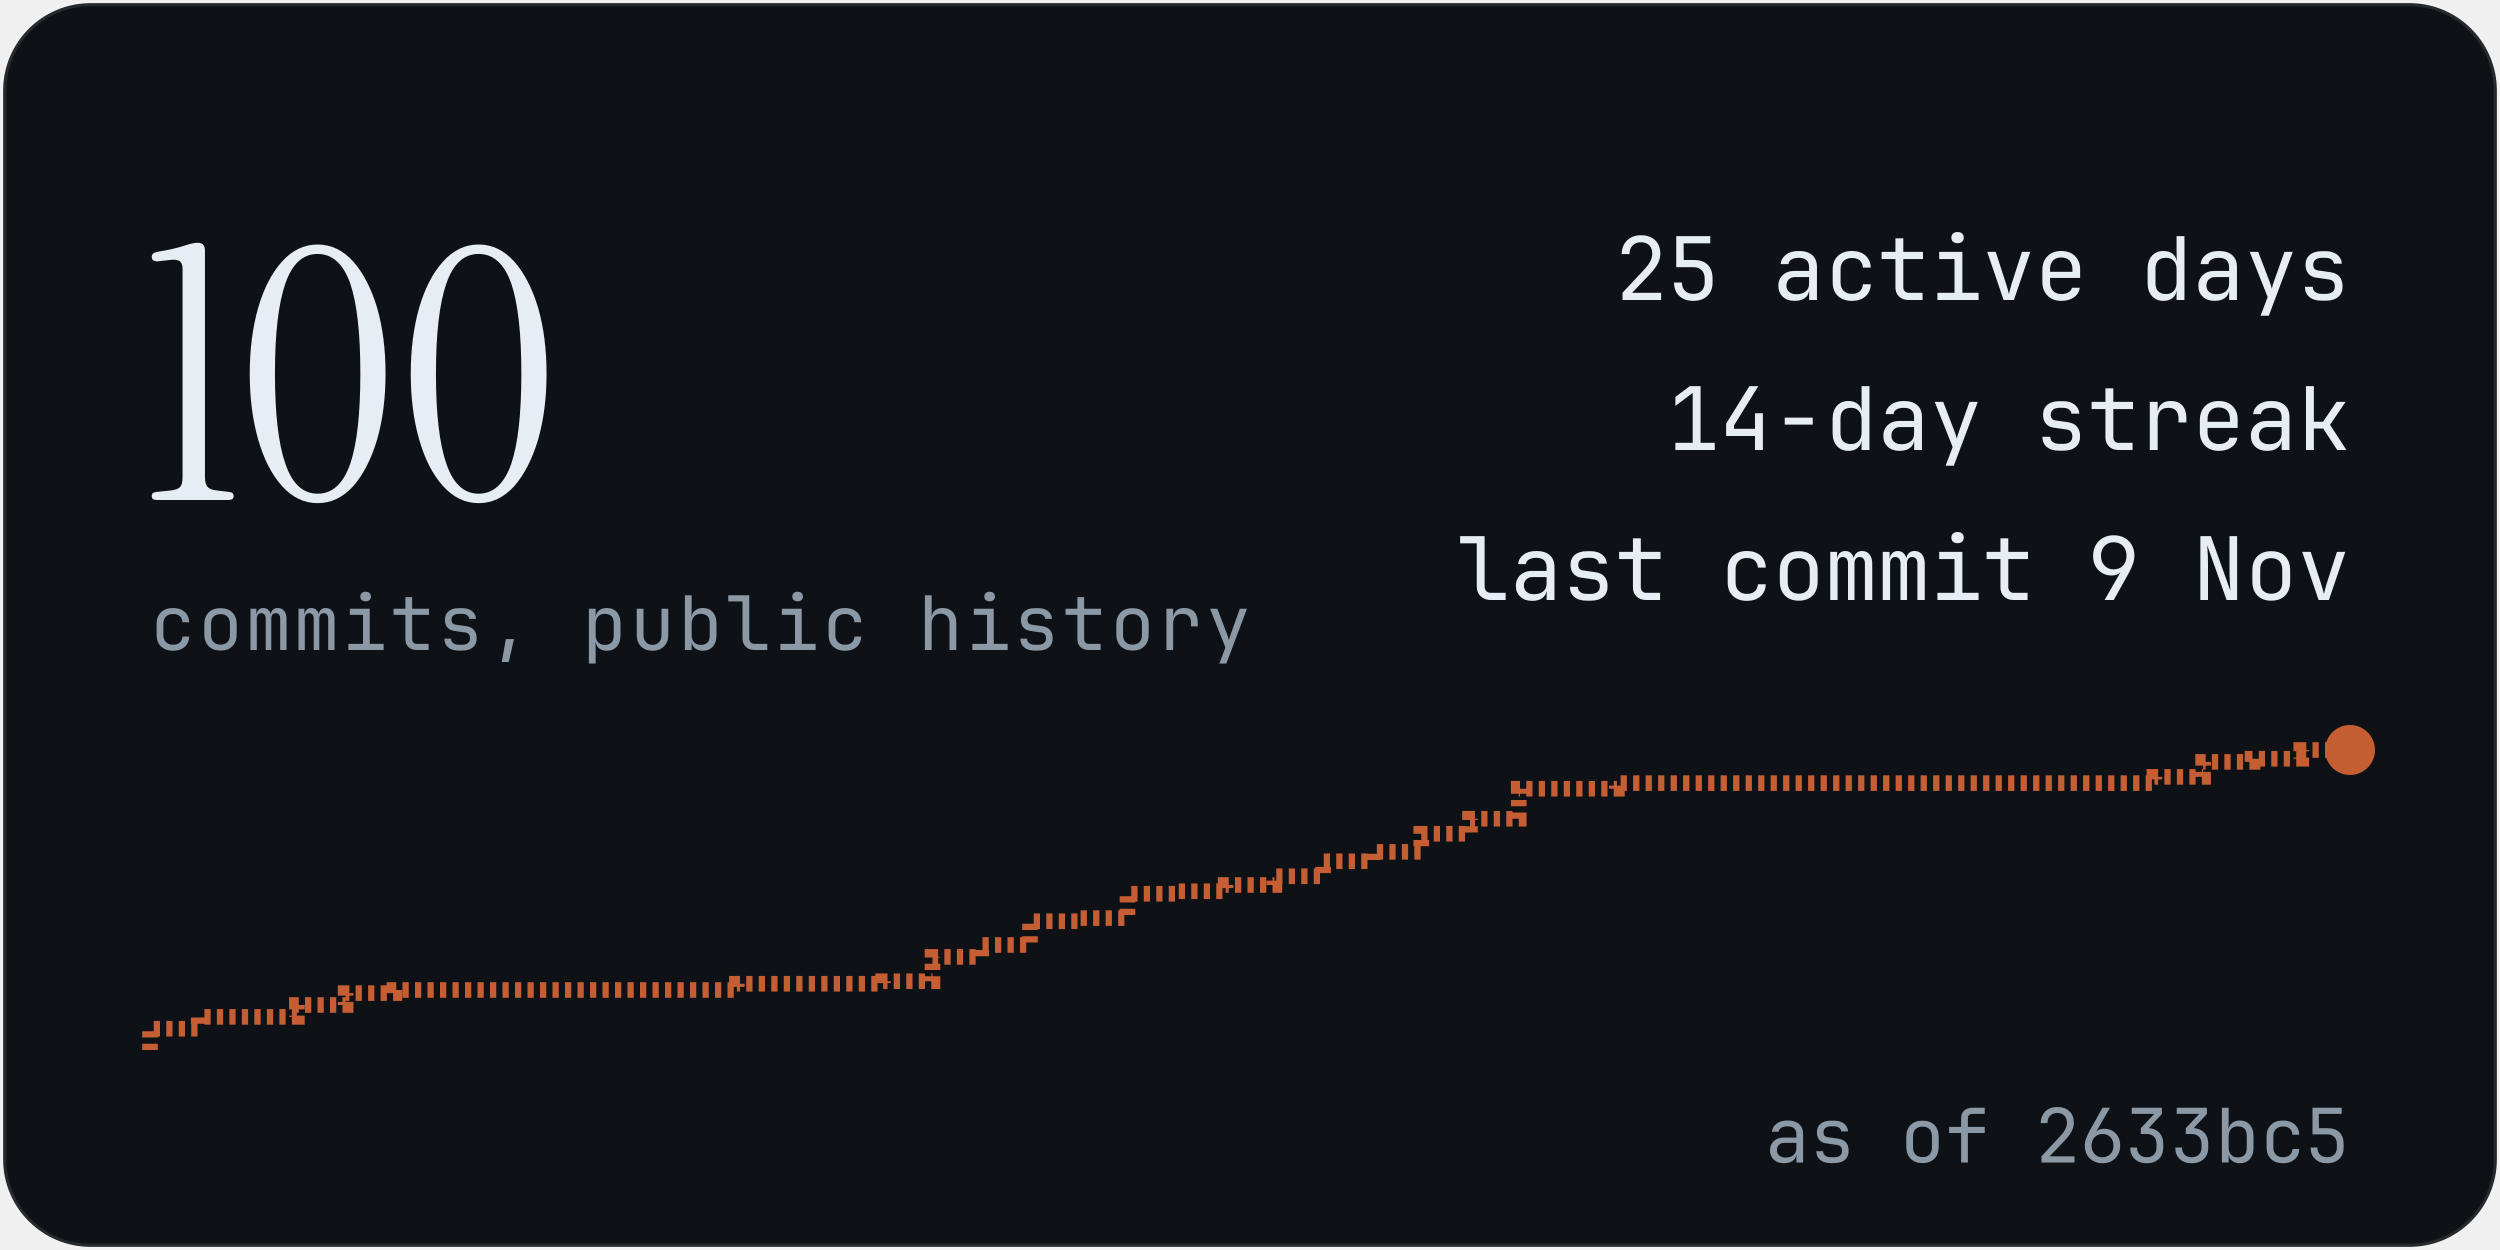
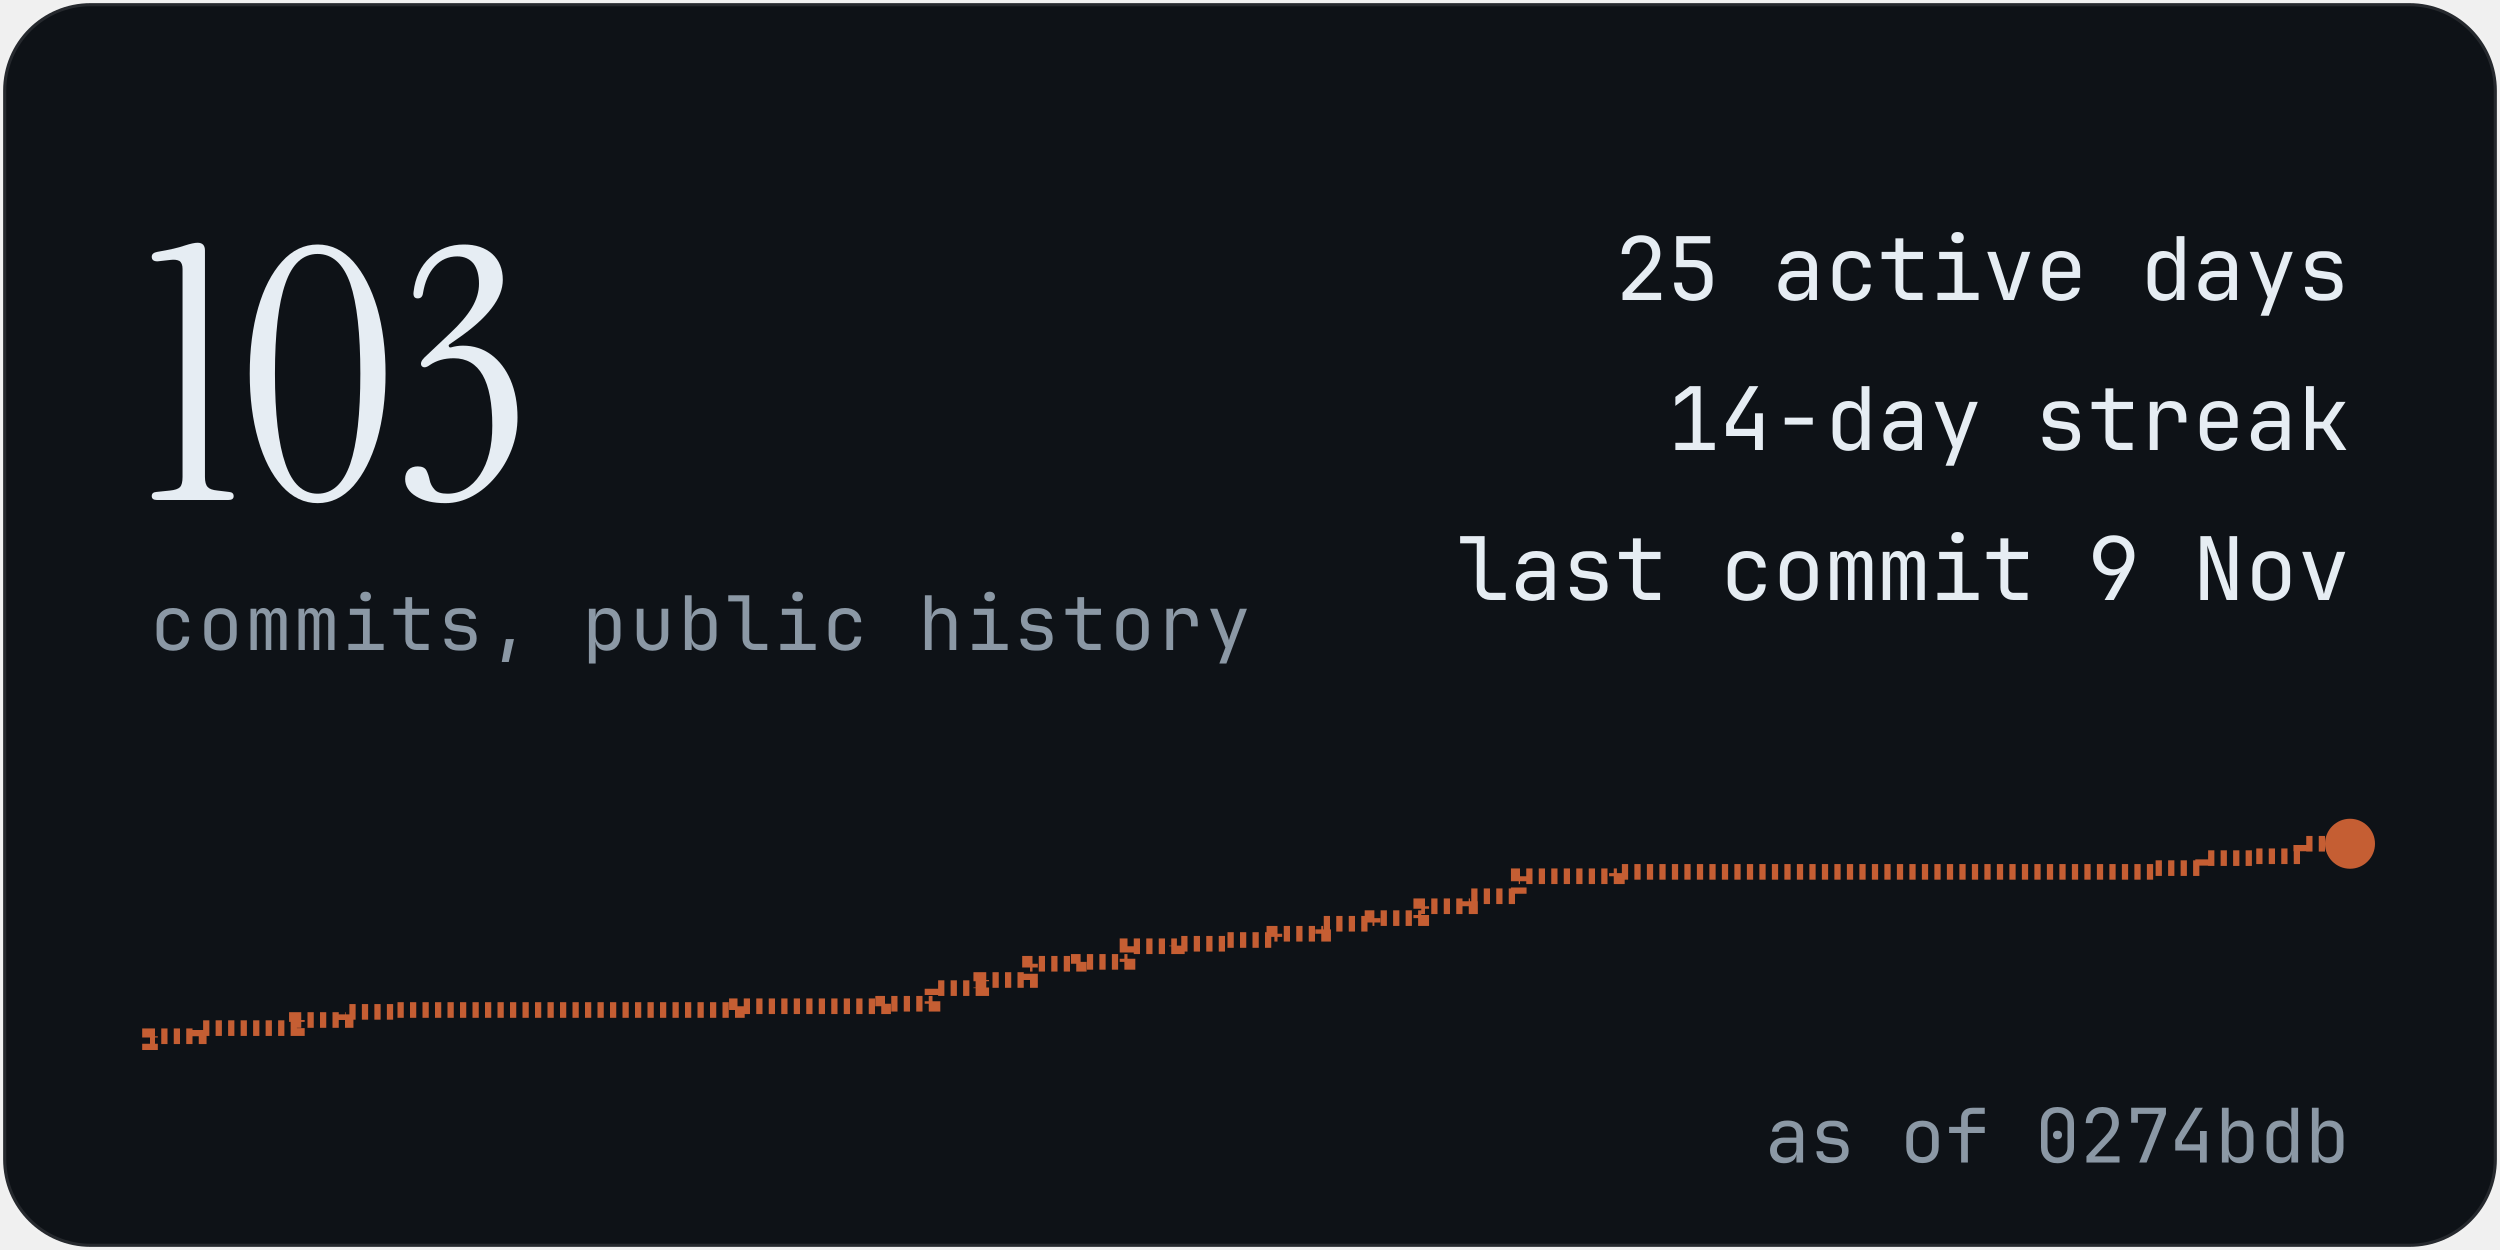
<svg xmlns="http://www.w3.org/2000/svg" viewBox="0 0 400 200" width="400" height="200" role="img" aria-labelledby="cg-title cg-desc">
  <style>.cg-stair{animation:cg-draw 1.6s cubic-bezier(.3,.8,.3,1) both}.cg-bar{transform-box:fill-box;transform-origin:center bottom;animation:cg-rise .4s ease-out both}.cg-flag{animation:cg-fade .4s ease-out 1.6s both}.cg-now-ring{transform-box:fill-box;transform-origin:center;animation:cg-pulse 3.2s ease-out infinite}@keyframes cg-draw{from{stroke-dashoffset:1}to{stroke-dashoffset:0}}@keyframes cg-rise{from{transform:scaleY(0)}to{transform:scaleY(1)}}@keyframes cg-fade{from{opacity:0}to{opacity:1}}@keyframes cg-pulse{from{opacity:.5;transform:scale(1)}to{opacity:0;transform:scale(2.6)}}@media (prefers-reduced-motion:reduce){.cg-stair,.cg-bar,.cg-flag,.cg-now-ring{animation:none}}</style>
  <defs>
    <path id="m44" d="M210 160l 55-306 108 0-70 306-93 0z" />
    <path id="m45" d="M140-290l 0-80 320 0 0 80-320 0z" />
+     <path id="m48" d="M300 10q-101 0-160-59-60-58-60-156l 0-320q 0-98 60-157 59-58 160-58 101 0 161 58 59 59 59 157l 0 320q 0 65-27 113-27 49-76 75-50 27-117 27zM300-67q 60 0 97-39 36-38 36-99l 0-320q 0-61-36-100-37-38-97-38-60 0-96 38-37 39-37 100l 0 320q 0 61 37 99 36 39 96 39zM300-310q-27 0-43-15-17-15-17-43 0-27 17-42 16-14 43-14 27 0 44 14 16 15 16 42 0 28-16 43-17 15-44 15z" />
    <path id="m49" d="M90 0l 0-82 198 0 0-570-198 148 0-103 165-123 123 0 0 648 162 0 0 82-450 0z" />
    <path id="m50" d="M86 0l 0-83 243-260q 53-56 75-100 22-44 22-86 0-60-34-96-35-35-94-35-61 0-96 36-36 37-36 99l-90 0q 3-99 63-157 60-58 159-58 101 0 161 57 59 57 59 155 0 52-28 110-29 58-98 130l-197 206 332 0 0 82-441 0z" />
-     <path id="m51" d="M289 10q-101 0-160-57-59-56-59-153l 90 0q 0 60 35 95 35 35 95 35 60 0 95-35 35-35 35-95l 0-50q 0-60-35-95-35-35-95-35l-79 0 0-78 179-190-300 0 0-82 402 0 0 84-176 187q 90 7 142 62 52 56 52 147l 0 50q 0 97-59 153-60 57-162 57z" />
    <path id="m52" d="M400 0l 0-160-330 0 0-141 266-429 102 0-278 449 0 39 240 0 0-178 90 0 0 420-90 0z" />
    <path id="m53" d="M294 10q-101 0-160-57-59-56-59-153l 90 0q 0 60 35 95 35 35 95 35 60 0 95-35 35-35 35-95l 0-45q 0-60-34-95-34-35-92-35l-199 0 0-355 389 0 0 82-305 0 2 191 118 0q 101 0 156 55 55 56 55 157l 0 45q 0 97-59 153-60 57-162 57z" />
-     <path id="m54" d="M301 10q-70 0-123-30-54-29-84-82-30-52-30-121 0-48 18-99 18-50 49-105l 169-303 100 0-180 313 3 2q 13-17 39-26 26-9 57-9 65 0 114 28 48 29 76 79 27 50 27 116 0 70-30 123-30 54-82 84-53 30-123 30zM300-70q 65 0 106-43 40-43 40-112 0-69-40-112-41-43-106-43-65 0-105 43-41 43-41 112 0 69 41 112 40 43 105 43z" />
+     <path id="m55" d="M190 0l 260-648-278 0 0 118-90 0 0-200 464 0 0 84-258 646-98 0z" />
    <path id="m57" d="M195 0l 180-313-3-2q-10 16-37 25-27 10-59 10-63 0-110-29-48-28-75-78-27-50-27-116 0-71 30-124 30-53 83-83 53-30 122-30 71 0 124 29 53 30 83 82 30 53 30 122 0 48-18 98-18 51-49 106l-169 303-105 0zM300-350q 65 0 106-43 40-43 40-112 0-69-40-112-41-43-106-43-65 0-105 43-41 43-41 112 0 69 41 112 40 43 105 43z" />
    <path id="m78" d="M90 0l 0-730 120 0 223 625q-2-25-4-62-3-36-4-77-2-40-2-76l 0-410 87 0 0 730-120 0-222-625q 2 24 4 60 2 37 4 77 1 41 1 78l 0 410-87 0z" />
    <path id="m97" d="M252 10q-85 0-135-48-50-47-50-124 0-51 23-89 23-38 64-60 41-21 94-21l 170 0 0-43q 0-107-117-107-52 0-84 19-32 19-34 53l-90 0q 5-65 61-108 55-42 147-42 100 0 154 48 53 48 53 134l 0 378-89 0 0-100-2 0q-8 51-51 80-43 30-114 30zM274-66q 66 0 105-32 39-32 39-87l 0-77-160 0q-44 0-71 26-28 27-28 71 0 46 31 72 30 27 84 27z" />
    <path id="m98" d="M332 10q-62 0-102-31-40-30-47-84l-1 0 0 105-90 0 0-730 90 0 0 160-2 125 1 0q 8-53 49-84 40-31 102-31 83 0 132 55 49 55 49 150l 0 161q 0 94-49 149-49 55-132 55zM302-68q 57 0 89-30 32-30 32-97l 0-160q 0-68-32-98-32-29-89-29-55 0-87 35-33 35-33 97l 0 150q 0 62 33 97 32 35 87 35z" />
    <path id="m99" d="M308 10q-100 0-160-56-60-56-60-154l 0-150q 0-98 60-154 60-56 160-56 95 0 154 51 58 51 61 139l-90 0q-3-53-36-82-33-28-89-28-59 0-94 33-36 34-36 96l 0 151q 0 62 36 96 35 34 94 34 56 0 89-29 33-29 36-81l 90 0q-3 88-61 139-59 51-154 51z" />
    <path id="m100" d="M268 10q-82 0-131-55-50-55-50-149l 0-161q 0-95 49-150 49-55 132-55 62 0 103 31 40 31 48 84l 1 0-2-125 0-160 90 0 0 730-90 0 0-105-1 0q-7 54-47 84-40 31-102 31zM298-68q 56 0 88-35 32-35 32-97l 0-150q 0-62-32-97-32-35-88-35-57 0-89 29-32 30-32 98l 0 160q 0 67 32 97 32 30 89 30z" />
    <path id="m101" d="M300 10q-97 0-156-59-60-58-60-161l 0-130q 0-103 60-162 59-58 156-58 65 0 114 26 48 26 75 73 27 47 27 111l 0 98-344 0 0 52q 0 61 35 96 35 36 93 36 50 0 83-20 32-19 39-52l 90 0q-9 69-67 109-58 41-145 41zM172-322l 256 0 0-28q 0-65-33-101-34-35-95-35-61 0-94 35-34 36-34 101l 0 28z" />
    <path id="m102" d="M215 0l 0-393-160 0 0-82 160 0 0-115q 0-65 41-103 41-37 113-37l 161 0 0 82-161 0q-64 0-64 58l 0 115 225 0 0 82-225 0 0 393-90 0z" />
    <path id="m104" d="M92 0l 0-730 90 0 0 285 1 0q 7-55 45-85 38-30 101-30 83 0 132 51 49 51 49 139l 0 370-90 0 0-355q 0-62-31-96-32-33-86-33-56 0-88 35-33 35-33 99l 0 350-90 0z" />
    <path id="m105" d="M85 0l 0-82 195 0 0-386-175 0 0-82 265 0 0 468 185 0 0 82-470 0zM315-649q-33 0-52-17-19-17-19-46 0-30 19-48 19-17 52-17 33 0 52 17 19 18 19 48 0 29-19 46-19 17-52 17z" />
    <path id="m107" d="M97 0l 0-730 90 0 0 407 105 0 154-227 103 0-177 262 187 288-105 0-160-245-107 0 0 245-90 0z" />
    <path id="m108" d="M380 0q-73 0-116-43-44-42-44-112l 0-493-190 0 0-82 280 0 0 575q 0 34 19 53 19 20 51 20l 170 0 0 82-170 0z" />
    <path id="m109" d="M60 0l 0-550 78 0 0 73 2 0q 5-37 30-60 24-23 62-23 36 0 61 21 25 21 36 57l 1 0q 7-36 32-57 24-21 62-21 53 0 85 39 31 40 31 103l 0 418-84 0 0-419q 0-33-16-53-16-19-44-19-27 0-43 19-16 19-16 52l 0 420-74 0 0-419q 0-33-16-53-16-19-43-19-28 0-44 19-16 19-16 52l 0 420-84 0z" />
    <path id="m111" d="M300 8q-99 0-157-58-59-58-59-162l 0-126q 0-105 58-163 58-57 158-57 100 0 158 57 58 58 58 163l 0 126q 0 104-58 162-59 58-158 58zM300-72q 59 0 93-33 33-33 33-97l 0-146q 0-64-33-97-34-33-93-33-58 0-92 33-34 33-34 97l 0 146q 0 64 34 97 34 33 92 33z" />
    <path id="m112" d="M92 180l 0-730 90 0 0 105 1 0q 7-54 47-85 40-30 102-30 83 0 132 54 49 55 49 150l 0 161q 0 95-49 150-49 55-132 55-62 0-102-31-40-31-47-84l-3 0 2 125 0 160-90 0zM302-68q 57 0 89-30 32-30 32-97l 0-160q 0-68-32-98-32-29-89-29-55 0-87 35-33 35-33 97l 0 150q 0 62 33 97 32 35 87 35z" />
    <path id="m114" d="M112 0l 0-550 90 0 0 105 2 0q 7-53 45-84 38-31 102-31 86 0 133 51 46 52 46 147l 0 47-90 0 0-47q 0-120-117-120-59 0-90 34-31 34-31 98l 0 350-90 0z" />
    <path id="m115" d="M278 8q-92 0-142-42-51-41-51-117l 90 0q 0 38 27 59 27 22 76 22l 44 0q 50 0 78-22 27-22 27-62 0-71-65-80l-152-22q-56-8-87-47-31-38-31-101 0-72 50-113 49-41 136-41l 44 0q 80 0 131 39 50 40 54 104l-91 0q-2-29-27-48-26-19-67-19l-44 0q-46 0-72 21-26 21-26 57 0 58 53 66l 142 20q 140 20 140 164 0 77-50 119-51 43-143 43l-44 0z" />
    <path id="m116" d="M355 0q-68 0-109-40-41-39-41-105l 0-323-158 0 0-82 158 0 0-155 90 0 0 155 225 0 0 82-225 0 0 323q 0 28 17 45 16 18 43 18l 160 0 0 82-160 0z" />
    <path id="m117" d="M299 10q-95 0-152-57-57-56-57-153l 0-350 90 0 0 350q 0 60 32 95 32 36 87 36 56 0 89-36 32-35 32-95l 0-350 90 0 0 350q 0 97-58 153-58 57-153 57z" />
    <path id="m118" d="M241 0l-187-550 97 0 120 370q 11 33 19 63 8 31 12 48 5-17 12-48 7-30 17-63l 120-370 95 0-187 550-118 0z" />
    <path id="m121" d="M178 180l 81-214-205-516 97 0 130 340q 8 20 15 42 7 22 10 38 3-16 10-38 7-22 14-42l 121-340 95 0-274 730-94 0z" />
    <path id="d48" d="M230 9q-58 0-102-49-44-49-68-133-24-84-24-188 0-104 24-188 24-83 68-132 44-49 102-49 58 0 102 49 43 49 68 132 24 84 24 188 0 104-24 188-25 84-68 133-44 49-102 49zM230-18q 63 0 93-85 29-85 29-258 0-173-29-258-30-84-93-84-63 0-92 84-30 85-30 258 0 173 30 258 29 85 92 85z" />
    <path id="d49" d="M20 0q-15 0-15-11 0-11 13-12l 39-4q 21-2 29-10 7-8 7-29l 0-594q 0-17-9-23-10-5-25-3l-36 4q-18 1-18-13 0-11 16-14 53-9 78-18 25-8 37-8 21 0 21 22l 0 647q 0 21 8 29 7 8 28 10l 33 4q 13 1 13 12 0 11-15 11l-204 0z" />
+     <path id="d51" d="M135 9q-52 0-83-19-32-19-32-50 0-17 10-27 10-9 26-9 19 0 25 12 6 12 9 27 3 15 14 27 10 12 37 12 57 0 93-54 35-53 35-140 0-193-110-193-40 0-68 19-16 12-24 3-6-10 8-24l 72-68q 44-41 64-75 20-34 20-68 0-37-16-58-17-20-46-20-38 0-64 28-26 28-34 77-2 15-15 15-14 0-12-18 7-62 47-99 39-37 97-37 50 0 81 27 30 28 30 74 0 79-129 168l-23 16q-4 3-2 6 1 4 6 3 17-5 34-5 46 0 81 26 35 26 55 72 20 47 20 107 0 48-17 92-17 44-46 78-29 35-66 55-37 20-77 20z" />
  </defs>
  <rect x="0.5" y="0.5" width="399" height="199" rx="14" fill="#0E1217" stroke="#FFFFFF" stroke-width="1" stroke-opacity="0.1" />
-   <g class="cg-text-group" data-name="commit-total" data-font="display" data-size="56" fill="#E6EDF3" data-bbox="24.3 38.8 63.2 41.7">
-     <g class="cg-run" data-bbox="24.3 38.8 63.2 41.7" transform="translate(24 80)scale(0.056)">
+   <g class="cg-text-group" data-name="commit-total" data-font="display" data-size="56" fill="#E6EDF3" data-bbox="24.3 38.8 58.5 41.7">
+     <g class="cg-run" data-bbox="24.3 38.8 58.5 41.7" transform="translate(24 80)scale(0.056)">
      <g fill="#E6EDF3">
        <use href="#d49" />
        <use href="#d48" x="249" />
-         <use href="#d48" x="709" />
+         <use href="#d51" x="709" />
      </g>
    </g>
  </g>
  <g class="cg-text-group" data-name="commit-caption" data-font="mono" data-size="12" fill="#8B98A5" data-bbox="25.1 94.7 174.5 11.5">
    <g class="cg-run" data-bbox="25.1 94.7 174.5 11.5" transform="translate(24 104)scale(0.012)">
      <g fill="#8B98A5">
        <use href="#m99" />
        <use href="#m111" x="640" />
        <use href="#m109" x="1280" />
        <use href="#m109" x="1920" />
        <use href="#m105" x="2560" />
        <use href="#m116" x="3200" />
        <use href="#m115" x="3840" />
        <use href="#m44" x="4480" />
        <use href="#m112" x="5760" />
        <use href="#m117" x="6400" />
        <use href="#m98" x="7040" />
        <use href="#m108" x="7680" />
        <use href="#m105" x="8320" />
        <use href="#m99" x="8960" />
        <use href="#m104" x="10240" />
        <use href="#m105" x="10880" />
        <use href="#m115" x="11520" />
        <use href="#m116" x="12160" />
        <use href="#m111" x="12800" />
        <use href="#m114" x="13440" />
        <use href="#m121" x="14080" />
      </g>
    </g>
  </g>
  <g class="cg-text-group" data-name="stats" data-font="mono" data-size="14" fill="#E6EDF3" data-bbox="233.6 37.1 141.8 59">
    <g class="cg-run" data-bbox="259.5 37.1 115.3 13.4" transform="translate(258.4 48)scale(0.014)">
      <g fill="#E6EDF3">
        <use href="#m50" />
        <use href="#m53" x="600" />
        <use href="#m97" x="1800" />
        <use href="#m99" x="2400" />
        <use href="#m116" x="3000" />
        <use href="#m105" x="3600" />
        <use href="#m118" x="4200" />
        <use href="#m101" x="4800" />
        <use href="#m100" x="6000" />
        <use href="#m97" x="6600" />
        <use href="#m121" x="7200" />
        <use href="#m115" x="7800" />
      </g>
    </g>
    <g class="cg-run" data-bbox="268.1 61.8 107.4 12.7" transform="translate(266.8 72)scale(0.014)">
      <g fill="#E6EDF3">
        <use href="#m49" />
        <use href="#m52" x="600" />
        <use href="#m45" x="1200" />
        <use href="#m100" x="1800" />
        <use href="#m97" x="2400" />
        <use href="#m121" x="3000" />
        <use href="#m115" x="4200" />
        <use href="#m116" x="4800" />
        <use href="#m114" x="5400" />
        <use href="#m101" x="6000" />
        <use href="#m97" x="6600" />
        <use href="#m107" x="7200" />
      </g>
    </g>
    <g class="cg-run" data-bbox="233.6 85.1 141.6 11" transform="translate(233.2 96)scale(0.014)">
      <g fill="#E6EDF3">
        <use href="#m108" />
        <use href="#m97" x="600" />
        <use href="#m115" x="1200" />
        <use href="#m116" x="1800" />
        <use href="#m99" x="3000" />
        <use href="#m111" x="3600" />
        <use href="#m109" x="4200" />
        <use href="#m109" x="4800" />
        <use href="#m105" x="5400" />
        <use href="#m116" x="6000" />
        <use href="#m57" x="7200" />
        <use href="#m78" x="8400" />
        <use href="#m111" x="9000" />
        <use href="#m118" x="9600" />
      </g>
    </g>
  </g>
-   <path d="M24 168L24 168L24 164.6L31.8 164.6L31.8 164.6L31.8 162.7L39.6 162.7L47.5 162.7L47.5 162.7L47.5 160.8L55.3 160.8L55.3 160.8L55.3 158.9L63.1 158.9L63.1 158.9L63.1 158.4L70.9 158.4L78.8 158.4L86.6 158.4L94.4 158.4L102.2 158.4L110 158.4L117.9 158.4L117.9 158.4L117.9 157.4L125.7 157.4L133.5 157.4L141.3 157.4L141.3 157.4L141.3 157L149.2 157L149.2 157L149.2 153.1L157 153.1L157 153.1L157 151.2L164.8 151.2L164.8 151.2L164.8 147.4L172.6 147.4L172.6 147.4L172.6 146.9L180.4 146.9L180.4 146.9L180.4 143L188.3 143L188.3 143L188.3 142.6L196.1 142.6L196.1 142.6L196.1 141.6L203.9 141.6L203.9 141.6L203.9 140.2L211.7 140.2L211.7 140.2L211.7 137.8L219.6 137.8L219.6 137.8L219.6 136.3L227.4 136.3L227.4 136.3L227.4 133.4L235.2 133.4L235.2 133.4L235.2 131L243 131L243 131L243 126.2L250.8 126.2L258.7 126.2L258.7 126.2L258.7 125.3L266.5 125.3L274.3 125.3L282.1 125.3L290 125.3L297.8 125.3L305.6 125.3L313.4 125.3L321.2 125.3L329.1 125.3L336.9 125.3L344.7 125.3L344.7 125.3L344.7 124.3L352.5 124.3L352.5 124.3L352.5 121.9L360.4 121.9L360.4 121.9L360.4 121.4L368.2 121.4L368.2 121.4L368.2 120L376 120" fill="none" stroke="#C55E33" stroke-width="2.5" class="cg-stair" pathLength="1" stroke-dasharray="1" stroke-dashoffset="0" />
-   <circle class="dm dm-now-dot" cx="376" cy="120" r="3.5" fill="#C55E33" stroke="#C55E33" stroke-width="1" />
+   <path d="M24 168L24 168L24 165.8L31.8 165.8L31.8 165.8L31.8 164.5L39.6 164.5L47.5 164.5L47.5 164.5L47.5 163.2L55.3 163.2L55.3 163.2L55.3 161.9L63.1 161.9L63.1 161.9L63.1 161.6L70.9 161.6L78.8 161.6L86.6 161.6L94.4 161.6L102.2 161.6L110 161.6L117.9 161.6L117.9 161.6L117.9 161L125.7 161L133.5 161L141.3 161L141.3 161L141.3 160.6L149.2 160.6L149.2 160.6L149.2 158.1L157 158.1L157 158.1L157 156.8L164.8 156.8L164.8 156.8L164.8 154.2L172.6 154.2L172.6 154.2L172.6 153.9L180.4 153.9L180.4 153.9L180.4 151.4L188.3 151.4L188.3 151.4L188.3 151L196.1 151L196.1 151L196.1 150.4L203.9 150.4L203.9 150.4L203.9 149.4L211.7 149.4L211.7 149.4L211.7 147.8L219.6 147.8L219.6 147.8L219.6 146.9L227.4 146.9L227.4 146.9L227.4 145L235.2 145L235.2 145L235.2 143.4L243 143.4L243 143.4L243 140.2L250.8 140.2L258.7 140.2L258.7 140.2L258.7 139.5L266.5 139.5L274.3 139.5L282.1 139.5L290 139.5L297.8 139.5L305.6 139.5L313.4 139.5L321.2 139.5L329.1 139.5L336.9 139.5L344.7 139.5L344.7 139.5L344.7 138.9L352.5 138.9L352.5 138.9L352.5 137.3L360.4 137.3L360.4 137.3L360.4 137L368.2 137L368.2 137L368.2 135L376 135" fill="none" stroke="#C55E33" stroke-width="2.5" class="cg-stair" pathLength="1" stroke-dasharray="1" stroke-dashoffset="0" />
+   <circle class="dm dm-now-dot" cx="376" cy="135" r="3.5" fill="#C55E33" stroke="#C55E33" stroke-width="1" />
  <g class="cg-text-group" data-name="stamp" data-font="mono" data-size="12" fill="#8B98A5" data-bbox="283.2 177.1 91.8 9">
    <g class="cg-run" data-bbox="283.2 177.1 91.8 9" transform="translate(282.4 186)scale(0.012)">
      <g fill="#8B98A5">
        <use href="#m97" />
        <use href="#m115" x="600" />
        <use href="#m111" x="1800" />
        <use href="#m102" x="2400" />
-         <use href="#m50" x="3600" />
-         <use href="#m54" x="4200" />
-         <use href="#m51" x="4800" />
-         <use href="#m51" x="5400" />
+         <use href="#m48" x="3600" />
+         <use href="#m50" x="4200" />
+         <use href="#m55" x="4800" />
+         <use href="#m52" x="5400" />
        <use href="#m98" x="6000" />
-         <use href="#m99" x="6600" />
-         <use href="#m53" x="7200" />
+         <use href="#m100" x="6600" />
+         <use href="#m98" x="7200" />
      </g>
    </g>
  </g>
</svg>
